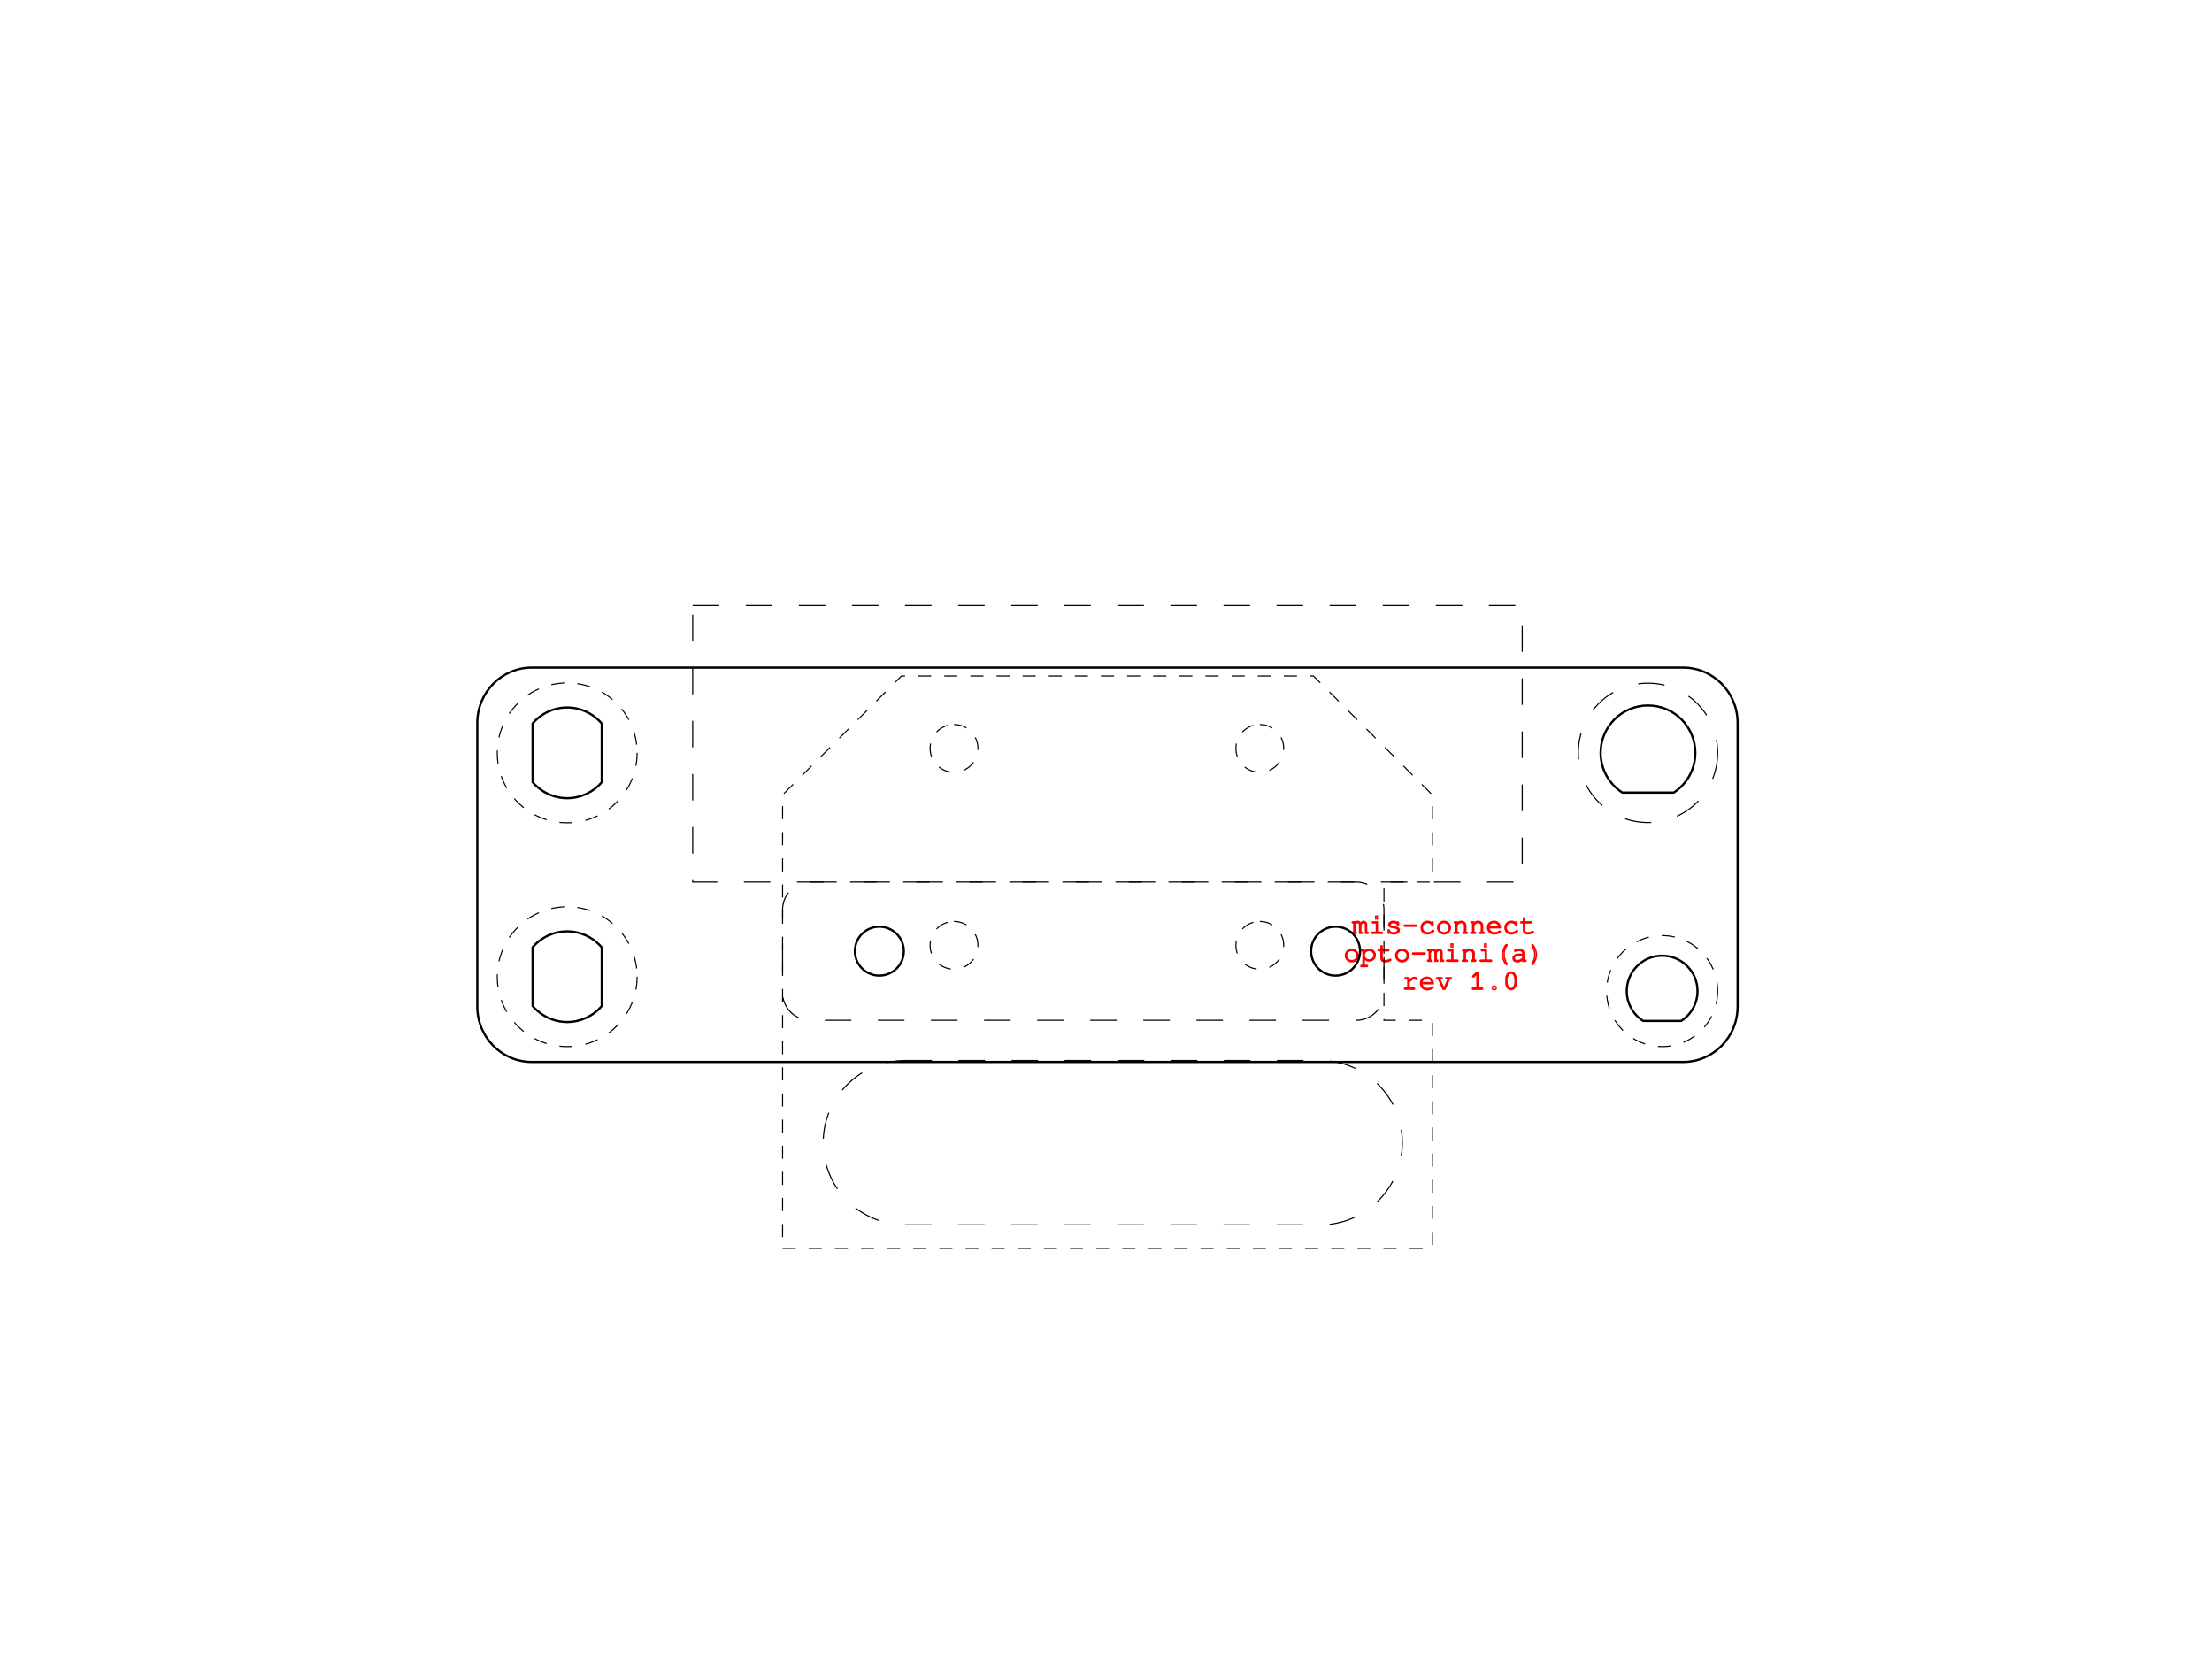
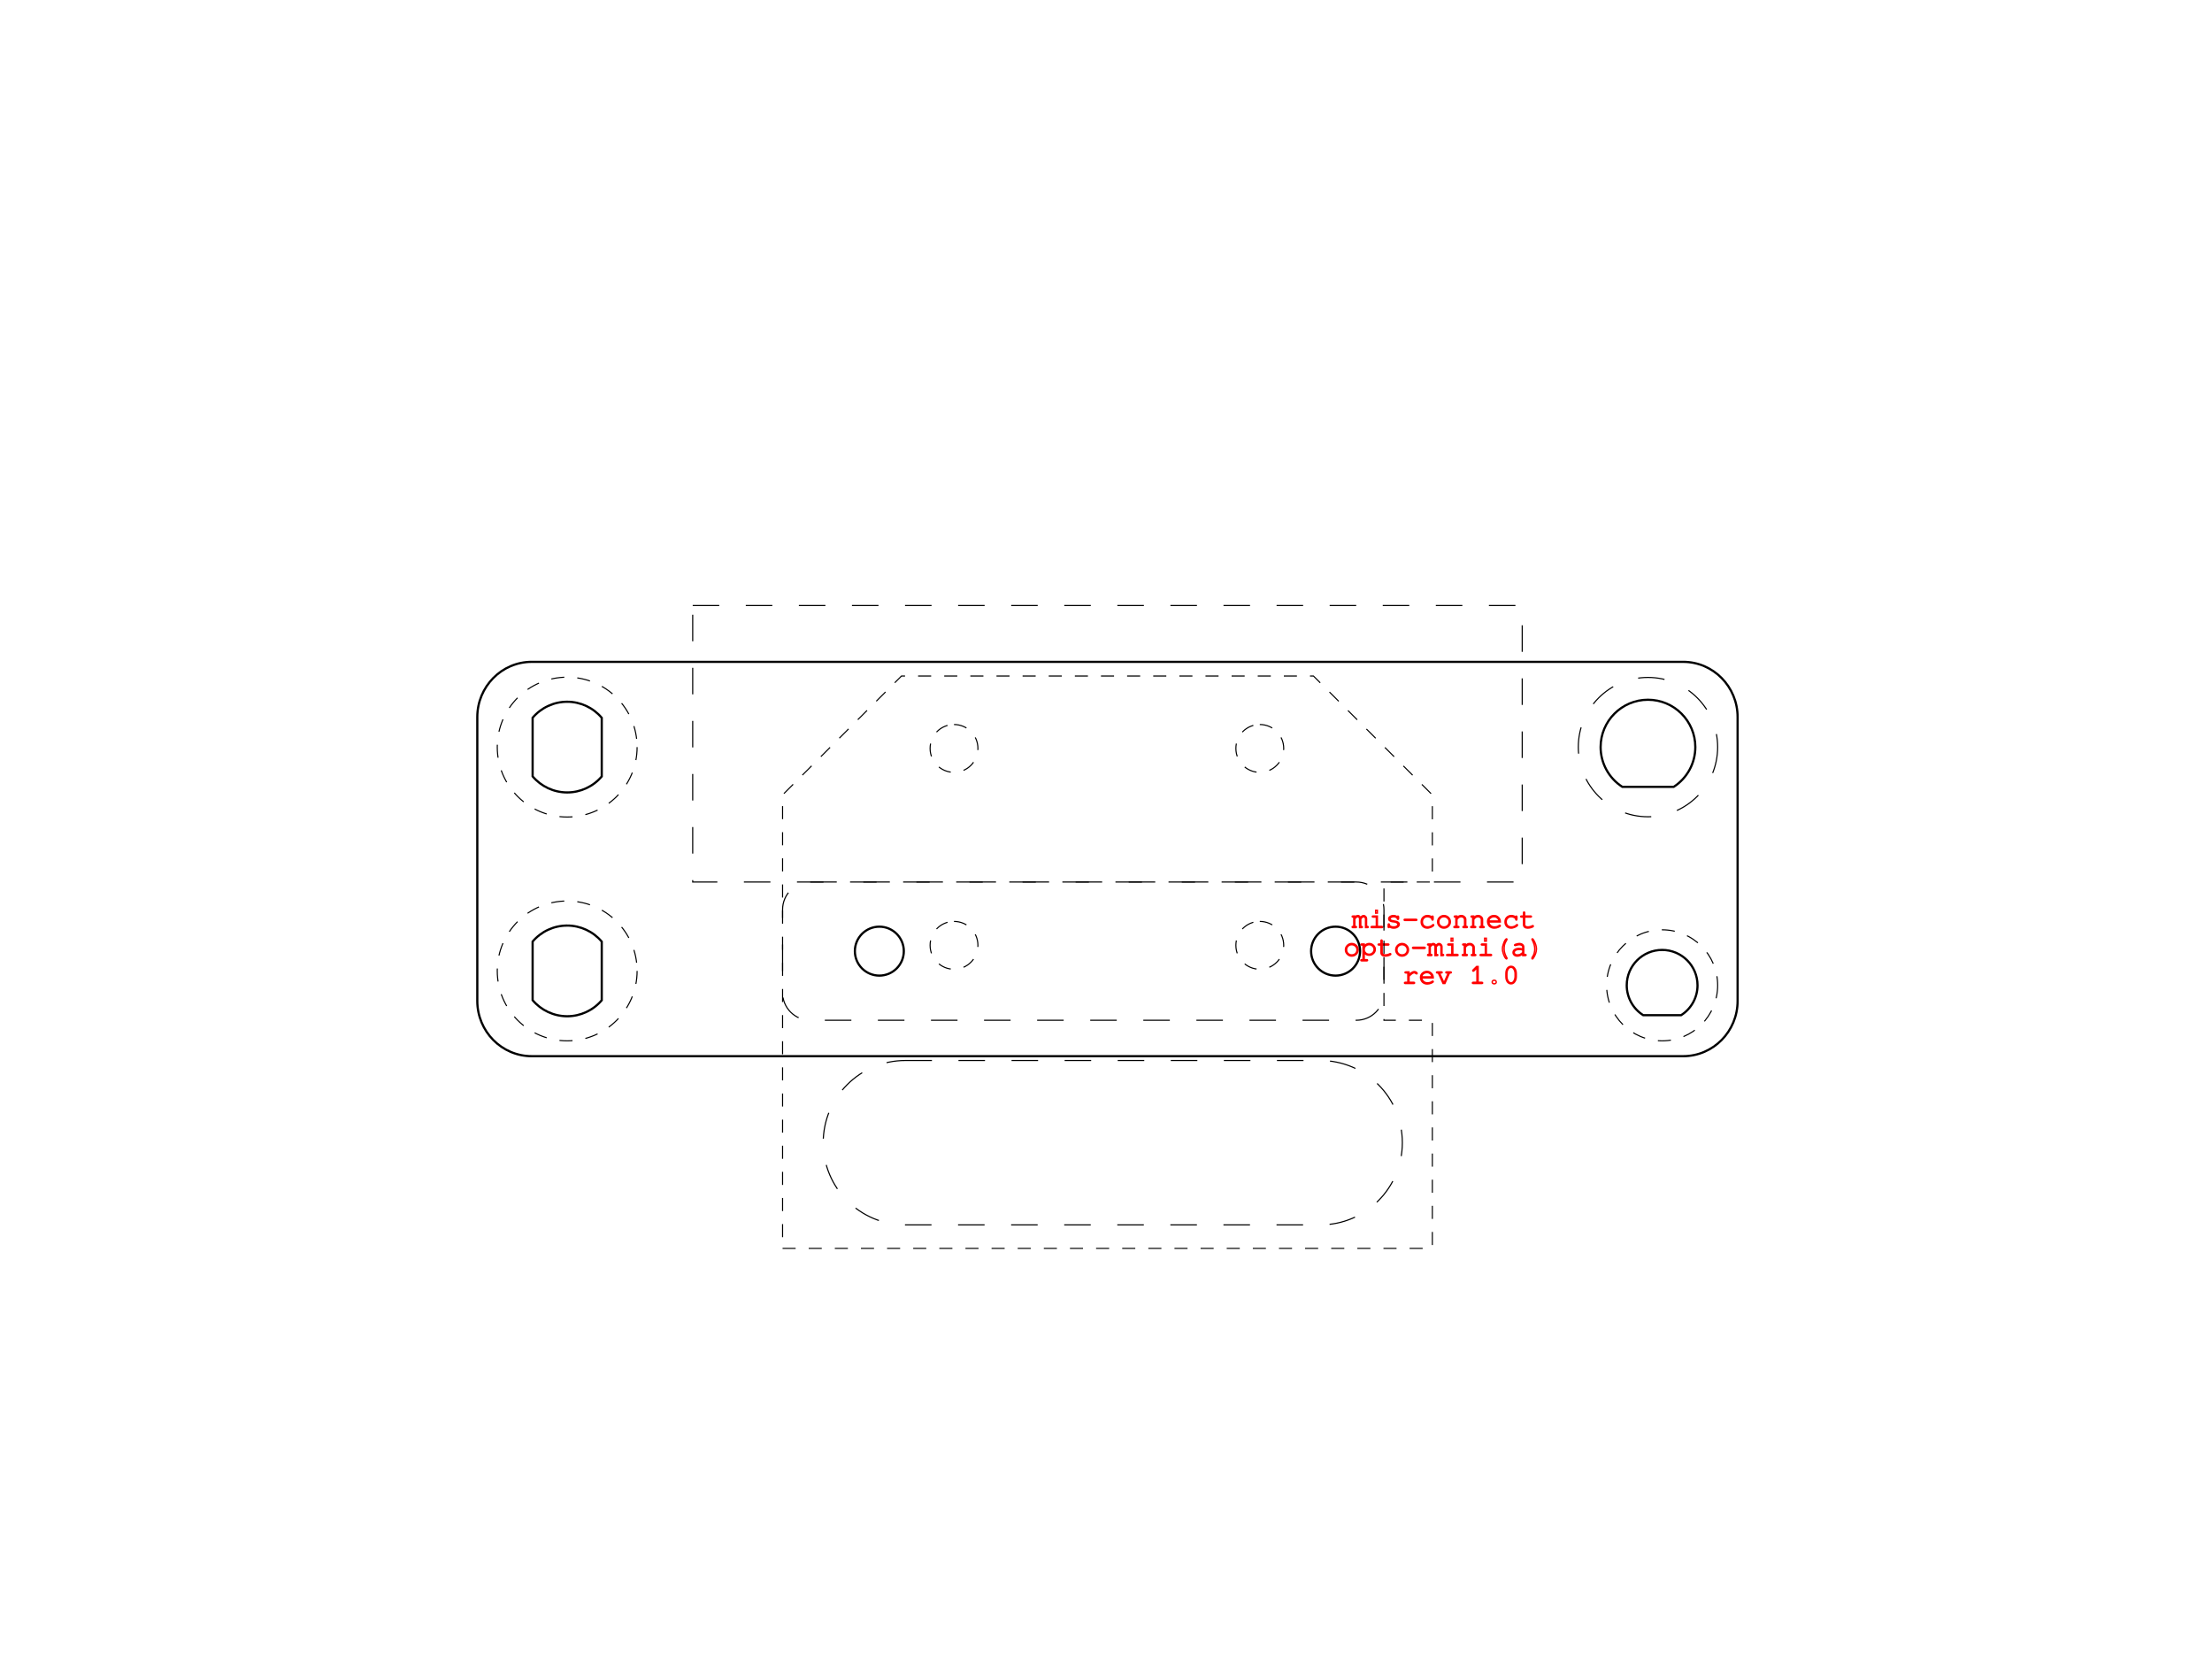
<svg xmlns="http://www.w3.org/2000/svg" width="8in" height="6in" viewBox="0 0 203.2 152.4" version="1.1" id="svg8">
  <defs id="defs2">
    <marker orient="auto" refY="0" refX="0" id="marker1348" style="overflow:visible">
      <path id="path1346" d="M 0,0 5,-5 -12.5,0 5,5 Z" style="fill:#000000;fill-opacity:1;fill-rule:evenodd;stroke:#000000;stroke-width:1pt;stroke-opacity:1" transform="matrix(0.8,0,0,0.8,10,0)" />
    </marker>
    <marker orient="auto" refY="0" refX="0" id="marker1296" style="overflow:visible">
      <path id="path1294" d="M 0,0 5,-5 -12.5,0 5,5 Z" style="fill:#000000;fill-opacity:1;fill-rule:evenodd;stroke:#000000;stroke-width:1pt;stroke-opacity:1" transform="matrix(0.8,0,0,0.8,10,0)" />
    </marker>
    <marker orient="auto" refY="0" refX="0" id="marker1250" style="overflow:visible">
      <path id="path1248" d="M 0,0 5,-5 -12.5,0 5,5 Z" style="fill:#000000;fill-opacity:1;fill-rule:evenodd;stroke:#000000;stroke-width:1pt;stroke-opacity:1" transform="matrix(0.8,0,0,0.8,10,0)" />
    </marker>
    <marker orient="auto" refY="0" refX="0" id="marker1210" style="overflow:visible">
      <path id="path1208" d="M 0,0 5,-5 -12.5,0 5,5 Z" style="fill:#000000;fill-opacity:1;fill-rule:evenodd;stroke:#000000;stroke-width:1pt;stroke-opacity:1" transform="matrix(0.8,0,0,0.8,10,0)" />
    </marker>
    <marker orient="auto" refY="0" refX="0" id="marker1176" style="overflow:visible">
      <path id="path1174" d="M 0,0 5,-5 -12.5,0 5,5 Z" style="fill:#000000;fill-opacity:1;fill-rule:evenodd;stroke:#000000;stroke-width:1pt;stroke-opacity:1" transform="matrix(0.8,0,0,0.8,10,0)" />
    </marker>
    <marker orient="auto" refY="0" refX="0" id="marker1148" style="overflow:visible">
      <path id="path1146" d="M 0,0 5,-5 -12.5,0 5,5 Z" style="fill:#000000;fill-opacity:1;fill-rule:evenodd;stroke:#000000;stroke-width:1pt;stroke-opacity:1" transform="matrix(0.8,0,0,0.8,10,0)" />
    </marker>
    <marker orient="auto" refY="0" refX="0" id="marker1126" style="overflow:visible">
      <path id="path1124" d="M 0,0 5,-5 -12.5,0 5,5 Z" style="fill:#000000;fill-opacity:1;fill-rule:evenodd;stroke:#000000;stroke-width:1pt;stroke-opacity:1" transform="matrix(0.8,0,0,0.8,10,0)" />
    </marker>
    <marker orient="auto" refY="0" refX="0" id="Arrow1Lstart" style="overflow:visible">
      <path id="path848" d="M 0,0 5,-5 -12.5,0 5,5 Z" style="fill:#000000;fill-opacity:1;fill-rule:evenodd;stroke:#000000;stroke-width:1pt;stroke-opacity:1" transform="matrix(0.8,0,0,0.8,10,0)" />
    </marker>
  </defs>
  <g id="layer1" transform="translate(0,-144.6)">
-     <text xml:space="preserve" style="font-style:normal;font-variant:normal;font-weight:normal;font-stretch:normal;font-size:2.566px;line-height:1;font-family:FreeMono;-inkscape-font-specification:FreeMono;text-align:end;letter-spacing:0px;word-spacing:0px;text-anchor:end;fill:none;fill-opacity:1;stroke:#ff0000;stroke-width:0.127;stroke-miterlimit:4;stroke-dasharray:none;stroke-opacity:1" x="138.038" y="230.342" id="text1222">
-       <tspan id="tspan1220" x="138.038" y="230.342" style="font-size:2.566px;text-align:center;text-anchor:middle;fill:none;stroke:#ff0000;stroke-width:0.127;stroke-miterlimit:4;stroke-dasharray:none;stroke-opacity:1">mis-connect</tspan>
-       <tspan x="138.038" y="232.908" style="font-size:2.566px;text-align:center;text-anchor:middle;fill:none;stroke:#ff0000;stroke-width:0.127;stroke-miterlimit:4;stroke-dasharray:none;stroke-opacity:1" id="tspan1224">opto-mini(a)</tspan>
-       <tspan x="138.038" y="235.474" style="font-size:2.566px;text-align:center;text-anchor:middle;fill:none;stroke:#ff0000;stroke-width:0.127;stroke-miterlimit:4;stroke-dasharray:none;stroke-opacity:1" id="tspan1358">rev 1.0</tspan>
+     <text xml:space="preserve" style="font-style:normal;font-variant:normal;font-weight:normal;font-stretch:normal;font-size:2.566px;line-height:1;font-family:FreeMono;-inkscape-font-specification:FreeMono;text-align:end;letter-spacing:0px;word-spacing:0px;text-anchor:end;fill:none;fill-opacity:1;stroke:#ff0000;stroke-width:0.127;stroke-miterlimit:4;stroke-dasharray:none;stroke-opacity:1" x="138.038" y="229.813" id="text1222">
+       <tspan id="tspan1220" x="138.038" y="229.813" style="font-size:2.566px;text-align:center;text-anchor:middle;fill:none;stroke:#ff0000;stroke-width:0.127;stroke-miterlimit:4;stroke-dasharray:none;stroke-opacity:1">mis-connect</tspan>
+       <tspan x="138.038" y="232.379" style="font-size:2.566px;text-align:center;text-anchor:middle;fill:none;stroke:#ff0000;stroke-width:0.127;stroke-miterlimit:4;stroke-dasharray:none;stroke-opacity:1" id="tspan1224">opto-mini(a)</tspan>
+       <tspan x="138.038" y="234.945" style="font-size:2.566px;text-align:center;text-anchor:middle;fill:none;stroke:#ff0000;stroke-width:0.127;stroke-miterlimit:4;stroke-dasharray:none;stroke-opacity:1" id="tspan1358">rev 1.0</tspan>
    </text>
    <rect style="fill:none;fill-opacity:1;stroke:#000000;stroke-width:0.102;stroke-miterlimit:4;stroke-dasharray:2.438, 2.438;stroke-dashoffset:0;stroke-opacity:1" id="rect836" width="53.2" height="15.1" x="75.622" y="242.02" ry="7.55" />
    <path style="fill:none;fill-opacity:1;stroke:#000000;stroke-width:0.1;stroke-miterlimit:4;stroke-dasharray:1.2, 1.2;stroke-dashoffset:0;stroke-opacity:1" d="m 71.889,259.279 h 59.69 v -20.955 h -4.445 v -12.7 h 4.445 v -8.001 L 120.657,206.701 H 82.811 l -10.922,10.922 z" id="rect968" />
    <circle style="fill:none;fill-opacity:1;stroke:#000000;stroke-width:0.203;stroke-miterlimit:4;stroke-dasharray:none;stroke-dashoffset:0;stroke-opacity:1" id="path1000" cx="-231.974" cy="80.779" r="2.248" transform="rotate(-90)" />
    <circle style="fill:none;fill-opacity:1;stroke:#000000;stroke-width:0.203;stroke-miterlimit:4;stroke-dasharray:none;stroke-dashoffset:0;stroke-opacity:1" id="path1000-8" cx="-231.974" cy="122.689" r="2.248" transform="rotate(-90)" />
    <g id="g1096" transform="rotate(-90,91.95518,322.4313)">
      <circle r="2.197" cy="318.114" cx="182.946" id="path1063" style="fill:none;fill-opacity:1;stroke:#000000;stroke-width:0.1;stroke-miterlimit:4;stroke-dasharray:1.2, 1.2;stroke-dashoffset:0;stroke-opacity:1" />
      <circle r="2.197" cy="318.114" cx="201.034" id="path1063-5" style="fill:none;fill-opacity:1;stroke:#000000;stroke-width:0.1;stroke-miterlimit:4;stroke-dasharray:1.2, 1.2;stroke-dashoffset:0;stroke-opacity:1" />
      <circle r="2.197" cy="346.205" cx="182.946" id="path1063-0" style="fill:none;fill-opacity:1;stroke:#000000;stroke-width:0.1;stroke-miterlimit:4;stroke-dasharray:1.2, 1.2;stroke-dashoffset:0;stroke-opacity:1" />
      <circle r="2.197" cy="346.205" cx="201.034" id="path1063-9" style="fill:none;fill-opacity:1;stroke:#000000;stroke-width:0.1;stroke-miterlimit:4;stroke-dasharray:1.2, 1.2;stroke-dashoffset:0;stroke-opacity:1" />
    </g>
-     <rect style="fill:none;fill-opacity:1;stroke:#000000;stroke-width:0.203;stroke-miterlimit:4;stroke-dasharray:none;stroke-dashoffset:0;stroke-opacity:1" id="rect1136" width="115.775" height="36.225" x="43.846" y="205.928" rx="5.005" ry="5.08" />
+     <rect style="fill:none;fill-opacity:1;stroke:#000000;stroke-width:0.203;stroke-miterlimit:4;stroke-dasharray:none;stroke-dashoffset:0;stroke-opacity:1" id="rect1136" width="115.775" height="36.225" x="43.846" y="205.399" rx="5.005" ry="5.08" />
    <rect style="fill:none;fill-opacity:1;stroke:#000000;stroke-width:0.102;stroke-miterlimit:4;stroke-dasharray:2.438, 2.438;stroke-dashoffset:0;stroke-opacity:1" id="rect967" width="76.2" height="25.4" x="63.634" y="200.224" />
    <rect style="fill:none;fill-opacity:1;stroke:#000000;stroke-width:0.102;stroke-miterlimit:4;stroke-dasharray:2.438, 2.438;stroke-dashoffset:0;stroke-opacity:1" id="rect979" width="55.245" height="12.7" x="71.889" y="225.624" rx="2.54" ry="2.54" />
-     <g id="g1003" transform="translate(0.6470549)">
+     <g id="g1003" transform="translate(0.6470549,-0.5291705)">
      <g transform="translate(22.77657,44.74547)" id="g984">
        <g id="g979">
          <path id="path842" d="m 129.264,187.647 a 3.251,3.251 0 0 0 -3.251,3.251 3.251,3.251 0 0 0 1.513,2.743 h 3.482 a 3.251,3.251 0 0 0 1.507,-2.743 3.251,3.251 0 0 0 -3.251,-3.251 z" style="fill:none;fill-opacity:1;stroke:#000000;stroke-width:0.203;stroke-miterlimit:4;stroke-dasharray:none;stroke-dashoffset:0;stroke-opacity:1" />
        </g>
        <circle style="fill:none;fill-opacity:1;stroke:#000000;stroke-width:0.1;stroke-miterlimit:4;stroke-dasharray:1.2, 1.2;stroke-dashoffset:0;stroke-opacity:1" id="path842-9" cx="129.264" cy="190.898" r="5.1" />
      </g>
      <g transform="translate(-0.4624923,1.005159)" id="g960">
        <path style="fill:none;fill-opacity:1;stroke:#000000;stroke-width:0.203;stroke-miterlimit:4;stroke-dasharray:none;stroke-dashoffset:0;stroke-opacity:1" d="m 51.918,229.149 a 4.166,4.166 0 0 0 -3.175,1.47 v 5.385 a 4.166,4.166 0 0 0 3.175,1.476 4.166,4.166 0 0 0 3.175,-1.47 v -5.386 a 4.166,4.166 0 0 0 -3.175,-1.476 z" id="path838-8-1" />
        <circle style="fill:none;fill-opacity:1;stroke:#000000;stroke-width:0.1;stroke-miterlimit:4;stroke-dasharray:1.2, 1.2;stroke-dashoffset:0;stroke-opacity:1" id="path2105-5" cx="51.919" cy="233.315" r="6.423" />
      </g>
      <g transform="translate(98.84377,21.56214)" id="g968">
        <path style="fill:none;fill-opacity:1;stroke:#000000;stroke-width:0.203;stroke-miterlimit:4;stroke-dasharray:none;stroke-dashoffset:0;stroke-opacity:1" d="m 51.896,187.848 a 4.35,4.35 0 0 0 -4.35,4.35 4.35,4.35 0 0 0 1.992,3.65 h 4.723 a 4.35,4.35 0 0 0 1.985,-3.65 4.35,4.35 0 0 0 -4.35,-4.35 z" id="path977" />
        <circle style="fill:none;fill-opacity:1;stroke:#000000;stroke-width:0.102;stroke-miterlimit:4;stroke-dasharray:2.438, 2.438;stroke-dashoffset:0;stroke-opacity:1" id="path966" cx="51.896" cy="192.198" r="6.4" />
      </g>
      <g transform="translate(-100.0924,-19.55502)" id="g964">
        <path style="fill:none;fill-opacity:1;stroke:#000000;stroke-width:0.203;stroke-miterlimit:4;stroke-dasharray:none;stroke-dashoffset:0;stroke-opacity:1" d="m 151.548,229.149 a 4.166,4.166 0 0 0 -3.175,1.47 v 5.385 a 4.166,4.166 0 0 0 3.175,1.476 4.166,4.166 0 0 0 3.175,-1.47 v -5.386 a 4.166,4.166 0 0 0 -3.175,-1.476 z" id="path838-8-1-3" />
        <circle style="fill:none;fill-opacity:1;stroke:#000000;stroke-width:0.1;stroke-miterlimit:4;stroke-dasharray:1.2, 1.2;stroke-dashoffset:0;stroke-opacity:1" id="path2105-5-1" cx="151.549" cy="233.315" r="6.423" />
      </g>
    </g>
  </g>
</svg>
